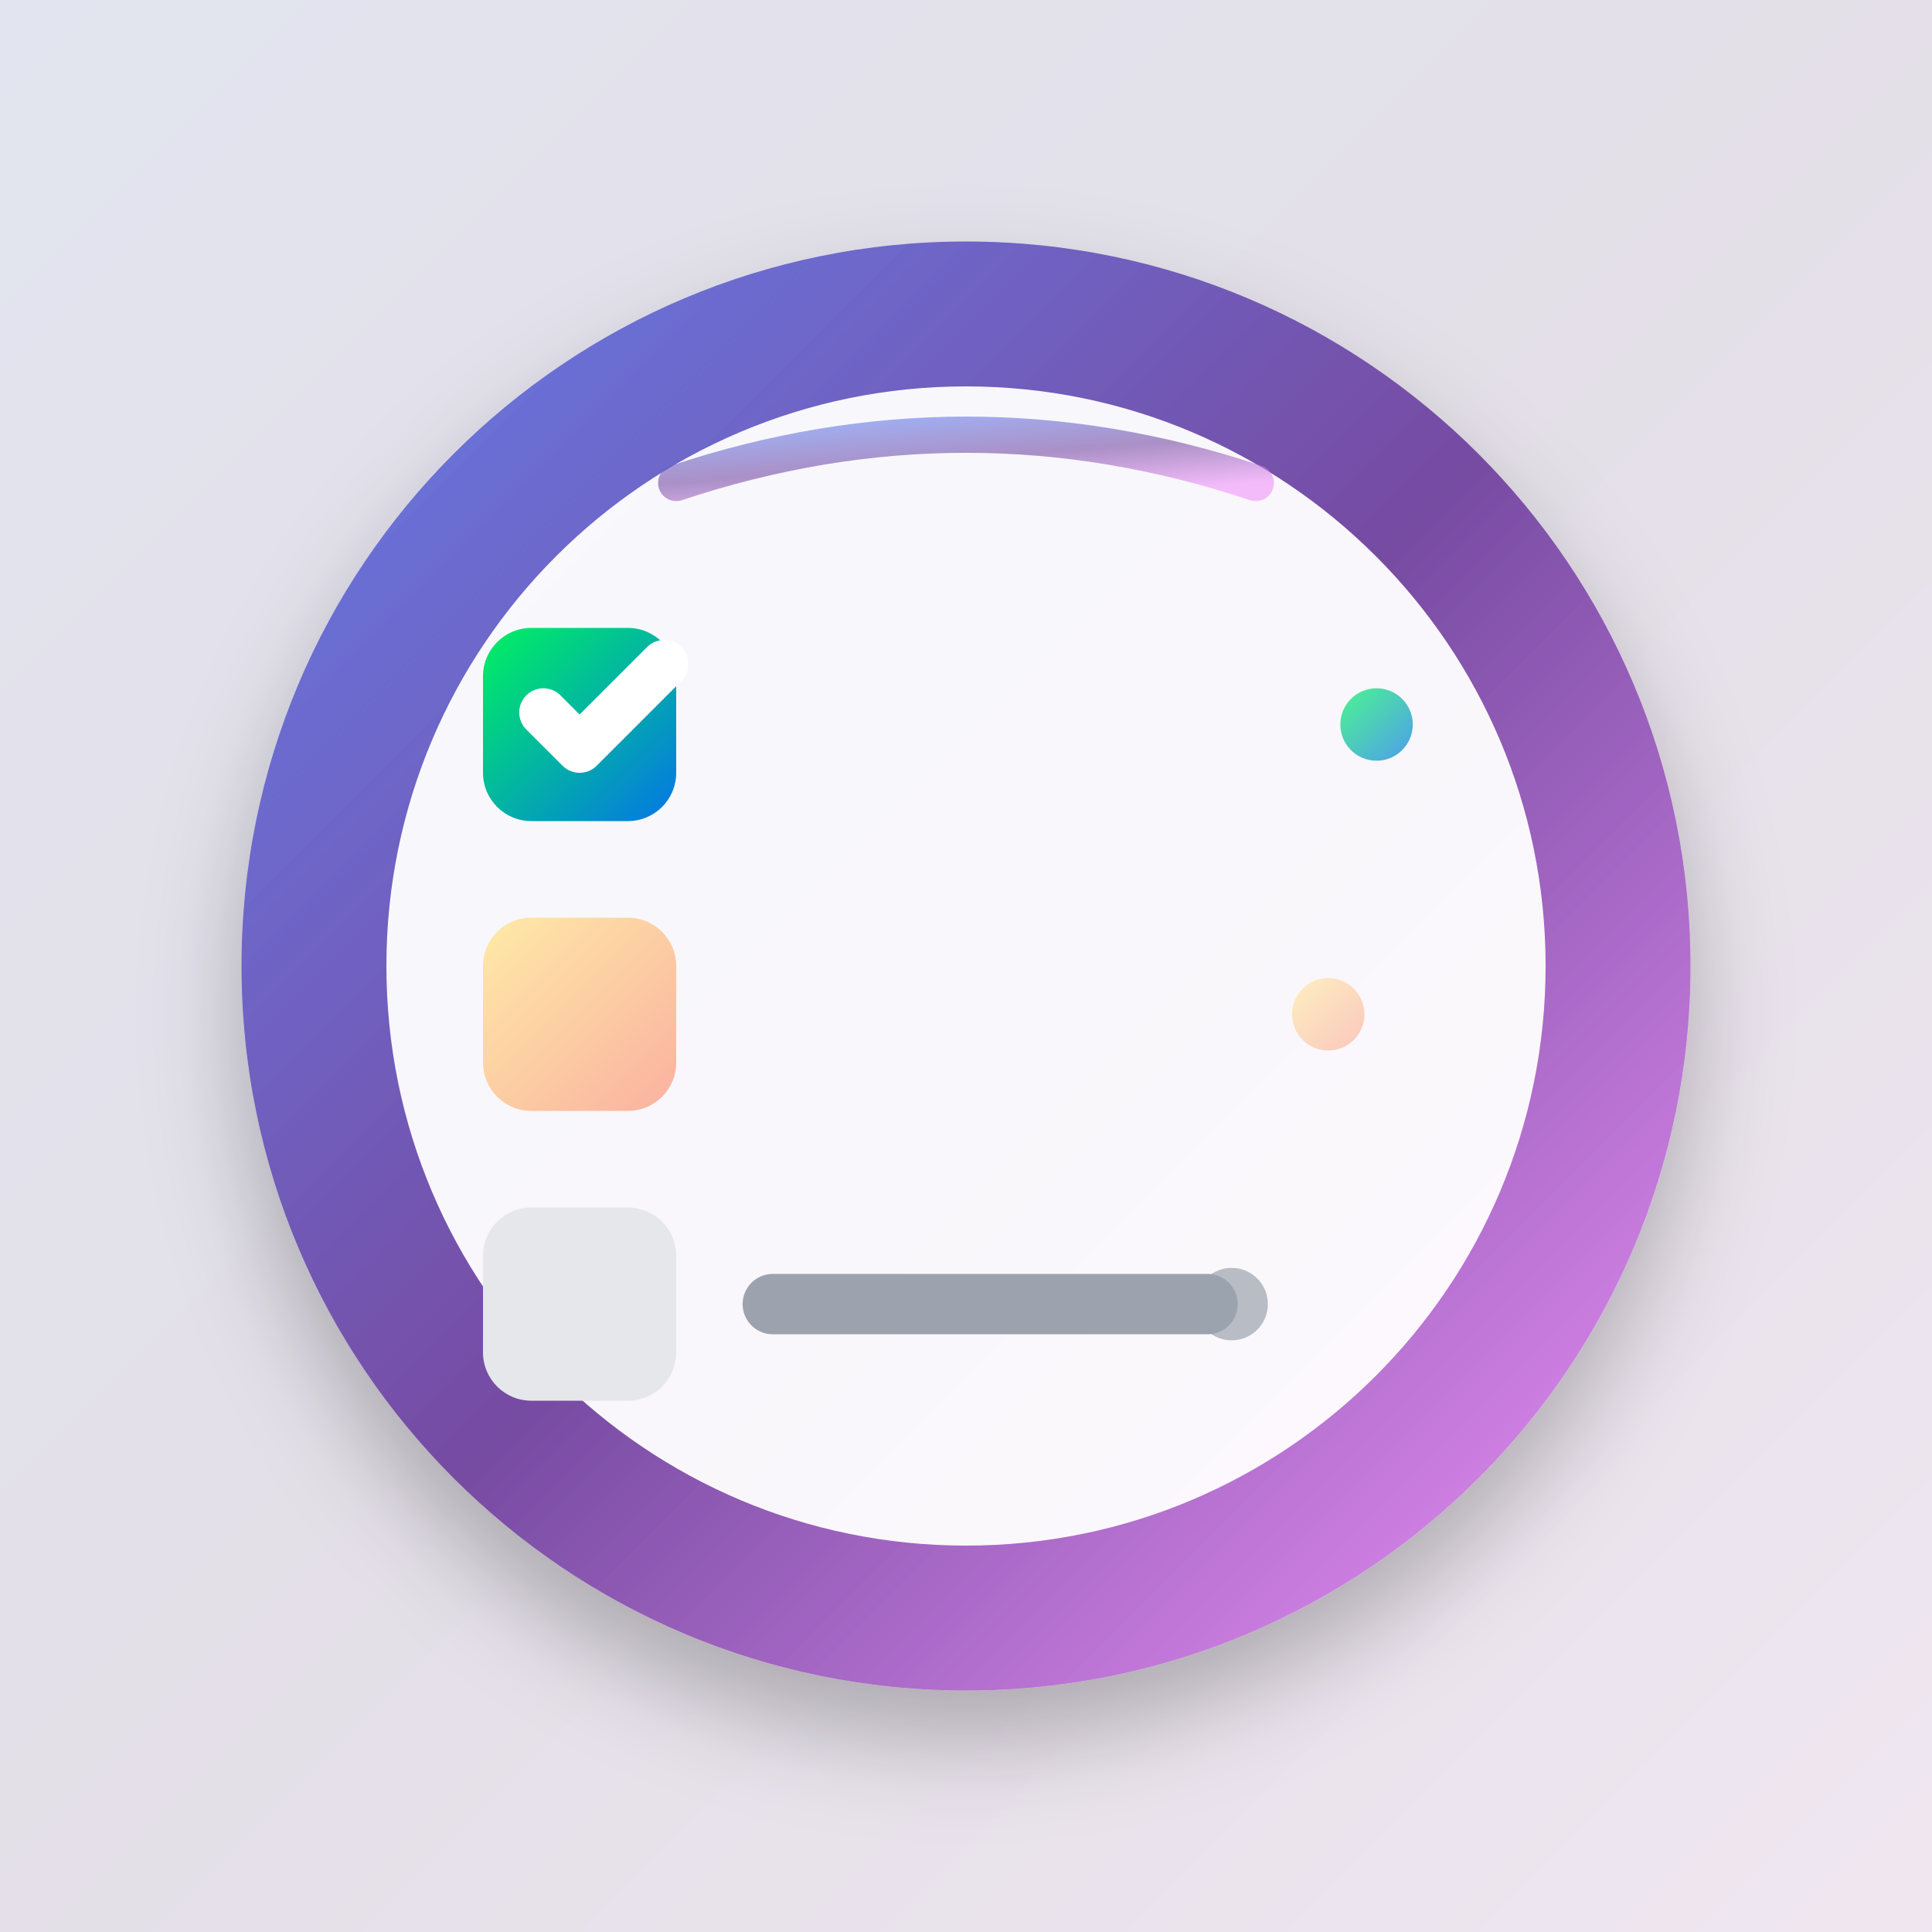
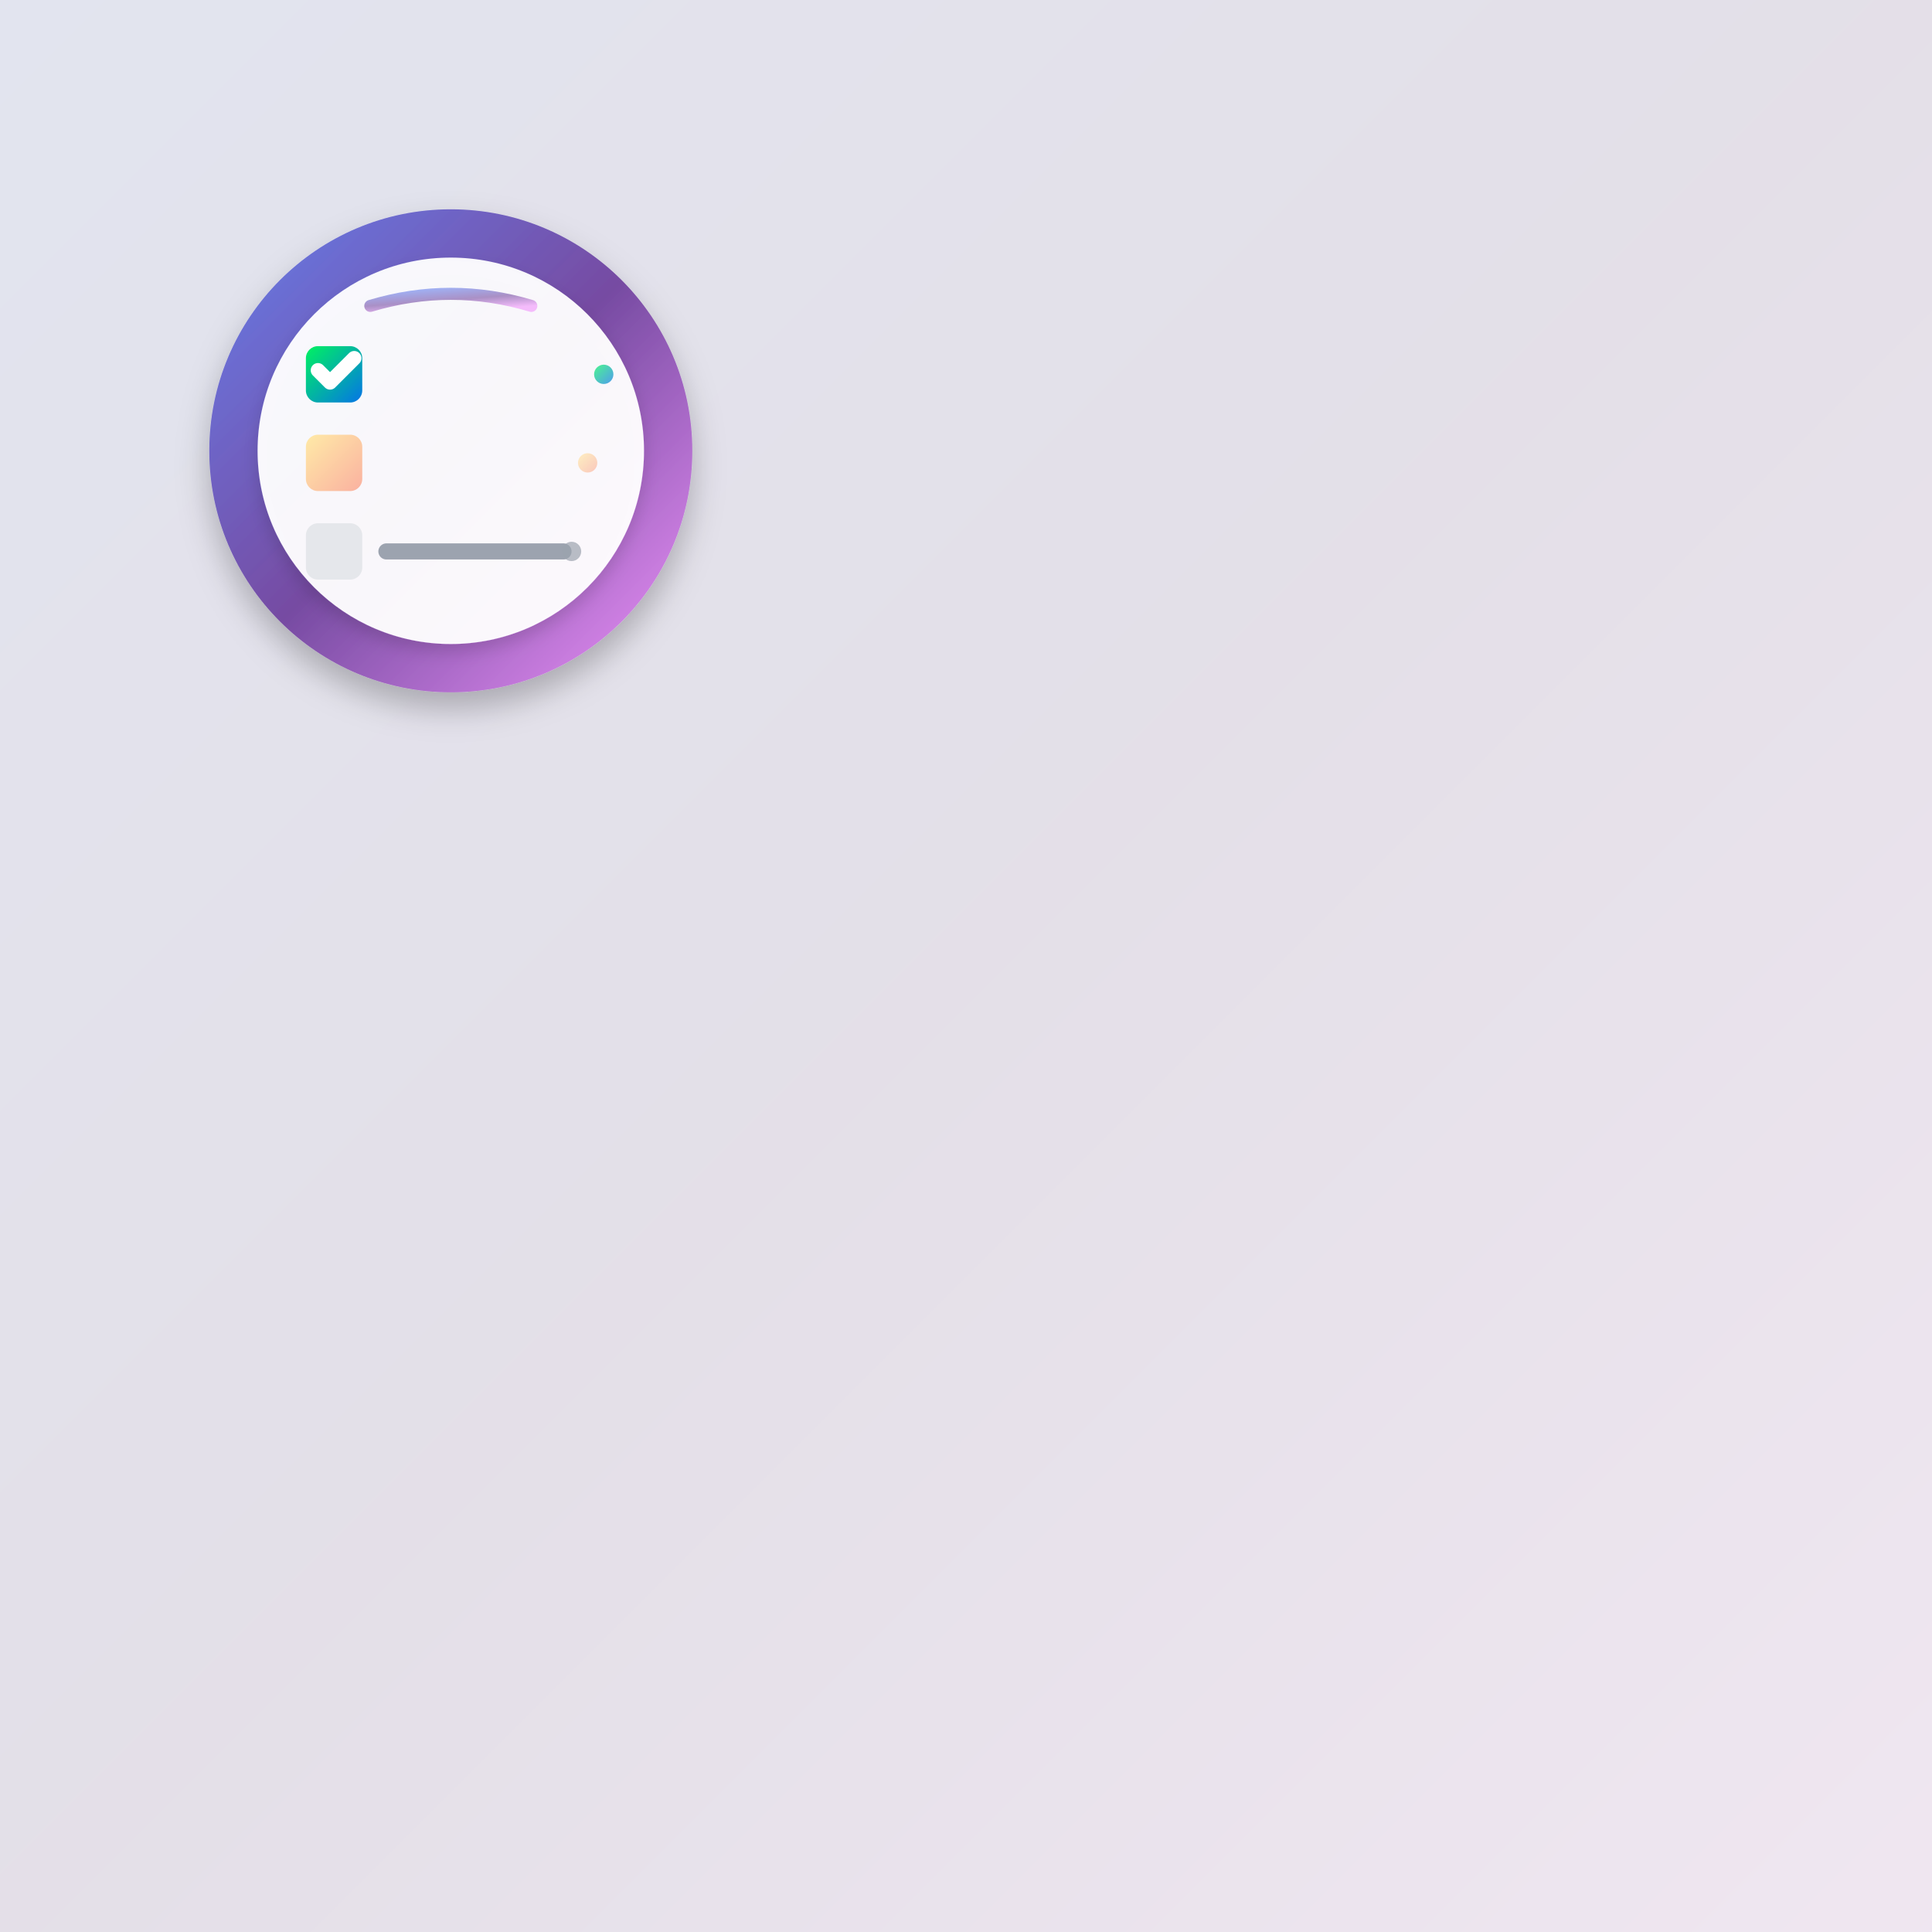
<svg xmlns="http://www.w3.org/2000/svg" viewBox="0 0 192 192" width="192" height="192">
-   <defs>
-     <linearGradient id="bgGradient" x1="0%" y1="0%" x2="100%" y2="100%">
-       <stop offset="0%" style="stop-color:#667eea;stop-opacity:1" />
-       <stop offset="50%" style="stop-color:#764ba2;stop-opacity:1" />
-       <stop offset="100%" style="stop-color:#f093fb;stop-opacity:1" />
-     </linearGradient>
-     <linearGradient id="checkGradient" x1="0%" y1="0%" x2="100%" y2="100%">
-       <stop offset="0%" style="stop-color:#00f260;stop-opacity:1" />
-       <stop offset="100%" style="stop-color:#0575e6;stop-opacity:1" />
-     </linearGradient>
-     <linearGradient id="pendingGradient" x1="0%" y1="0%" x2="100%" y2="100%">
-       <stop offset="0%" style="stop-color:#ffeaa7;stop-opacity:1" />
-       <stop offset="100%" style="stop-color:#fab1a0;stop-opacity:1" />
-     </linearGradient>
-     <filter id="shadow" x="-50%" y="-50%" width="200%" height="200%">
-       <feDropShadow dx="0" dy="4.8" stdDeviation="4.8" flood-opacity="0.25" />
-     </filter>
-   </defs>
  <rect x="0" y="0" width="192" height="192" fill="url(#bgGradient)" opacity="0.1" />
-   <circle cx="96" cy="96" r="72" fill="url(#bgGradient)" filter="url(#shadow)" />
-   <circle cx="96" cy="96" r="57.6" fill="white" fill-opacity="0.95" />
-   <rect x="48" y="62.4" width="19.2" height="19.2" rx="4.8" fill="url(#checkGradient)" />
-   <path d="M54 70.8 L57.6 74.4 L66 66" fill="none" stroke="white" stroke-width="4.8" stroke-linecap="round" stroke-linejoin="round" />
-   <rect x="48" y="91.2" width="19.2" height="19.2" rx="4.8" fill="url(#pendingGradient)" />
-   <rect x="48" y="120" width="19.2" height="19.2" rx="4.8" fill="#e5e7eb" />
-   <line x1="76.8" y1="72" x2="134.4" y2="72" stroke="url(#checkGradient)" stroke-width="6" stroke-linecap="round" />
-   <line x1="76.8" y1="100.8" x2="129.6" y2="100.8" stroke="url(#pendingGradient)" stroke-width="6" stroke-linecap="round" />
-   <line x1="76.8" y1="129.6" x2="120" y2="129.6" stroke="#9ca3af" stroke-width="6" stroke-linecap="round" />
-   <circle cx="136.8" cy="72" r="3.6" fill="url(#checkGradient)" fill-opacity="0.7" />
-   <circle cx="132" cy="100.8" r="3.6" fill="url(#pendingGradient)" fill-opacity="0.7" />
-   <circle cx="122.4" cy="129.6" r="3.6" fill="#9ca3af" fill-opacity="0.7" />
-   <path d="M67.2 48 Q96 38.4 124.8 48" fill="none" stroke="url(#bgGradient)" stroke-width="3.6" stroke-linecap="round" opacity="0.6" />
+   <g transform="translate(19.2, 19.2) scale(0.8)">
+     <defs>
+       <linearGradient id="bgGradient" x1="0%" y1="0%" x2="100%" y2="100%">
+         <stop offset="0%" style="stop-color:#667eea;stop-opacity:1" />
+         <stop offset="50%" style="stop-color:#764ba2;stop-opacity:1" />
+         <stop offset="100%" style="stop-color:#f093fb;stop-opacity:1" />
+       </linearGradient>
+       <linearGradient id="checkGradient" x1="0%" y1="0%" x2="100%" y2="100%">
+         <stop offset="0%" style="stop-color:#00f260;stop-opacity:1" />
+         <stop offset="100%" style="stop-color:#0575e6;stop-opacity:1" />
+       </linearGradient>
+       <linearGradient id="pendingGradient" x1="0%" y1="0%" x2="100%" y2="100%">
+         <stop offset="0%" style="stop-color:#ffeaa7;stop-opacity:1" />
+         <stop offset="100%" style="stop-color:#fab1a0;stop-opacity:1" />
+       </linearGradient>
+       <filter id="shadow" x="-50%" y="-50%" width="200%" height="200%">
+         <feDropShadow dx="0" dy="2" stdDeviation="2" flood-opacity="0.25" />
+       </filter>
+       <filter id="innerShadow" x="-50%" y="-50%" width="200%" height="200%">
+         <feDropShadow dx="0" dy="1" stdDeviation="1" flood-opacity="0.15" />
+       </filter>
+     </defs>
+     <circle cx="32" cy="32" r="30" fill="url(#bgGradient)" filter="url(#shadow)" />
+     <circle cx="32" cy="32" r="24" fill="white" fill-opacity="0.95" filter="url(#innerShadow)" />
+     <rect x="14" y="19" width="7" height="7" rx="1.5" fill="url(#checkGradient)" />
+     <path d="M15.5 22 L17 23.5 L20 20.5" fill="none" stroke="white" stroke-width="1.8" stroke-linecap="round" stroke-linejoin="round" />
+     <rect x="14" y="30" width="7" height="7" rx="1.5" fill="url(#pendingGradient)" />
+     <rect x="14" y="41" width="7" height="7" rx="1.5" fill="#e5e7eb" />
+     <line x1="24" y1="22.5" x2="50" y2="22.5" stroke="url(#checkGradient)" stroke-width="2" stroke-linecap="round" />
+     <line x1="24" y1="33.5" x2="48" y2="33.5" stroke="url(#pendingGradient)" stroke-width="2" stroke-linecap="round" />
+     <line x1="24" y1="44.5" x2="46" y2="44.5" stroke="#9ca3af" stroke-width="2" stroke-linecap="round" />
+     <circle cx="51" cy="22.5" r="1.2" fill="url(#checkGradient)" fill-opacity="0.7" />
+     <circle cx="49" cy="33.5" r="1.2" fill="url(#pendingGradient)" fill-opacity="0.7" />
+     <circle cx="47" cy="44.5" r="1.2" fill="#9ca3af" fill-opacity="0.7" />
+     <path d="M22 14 Q32 11 42 14" fill="none" stroke="url(#bgGradient)" stroke-width="1.5" stroke-linecap="round" opacity="0.6" />
+   </g>
</svg>
